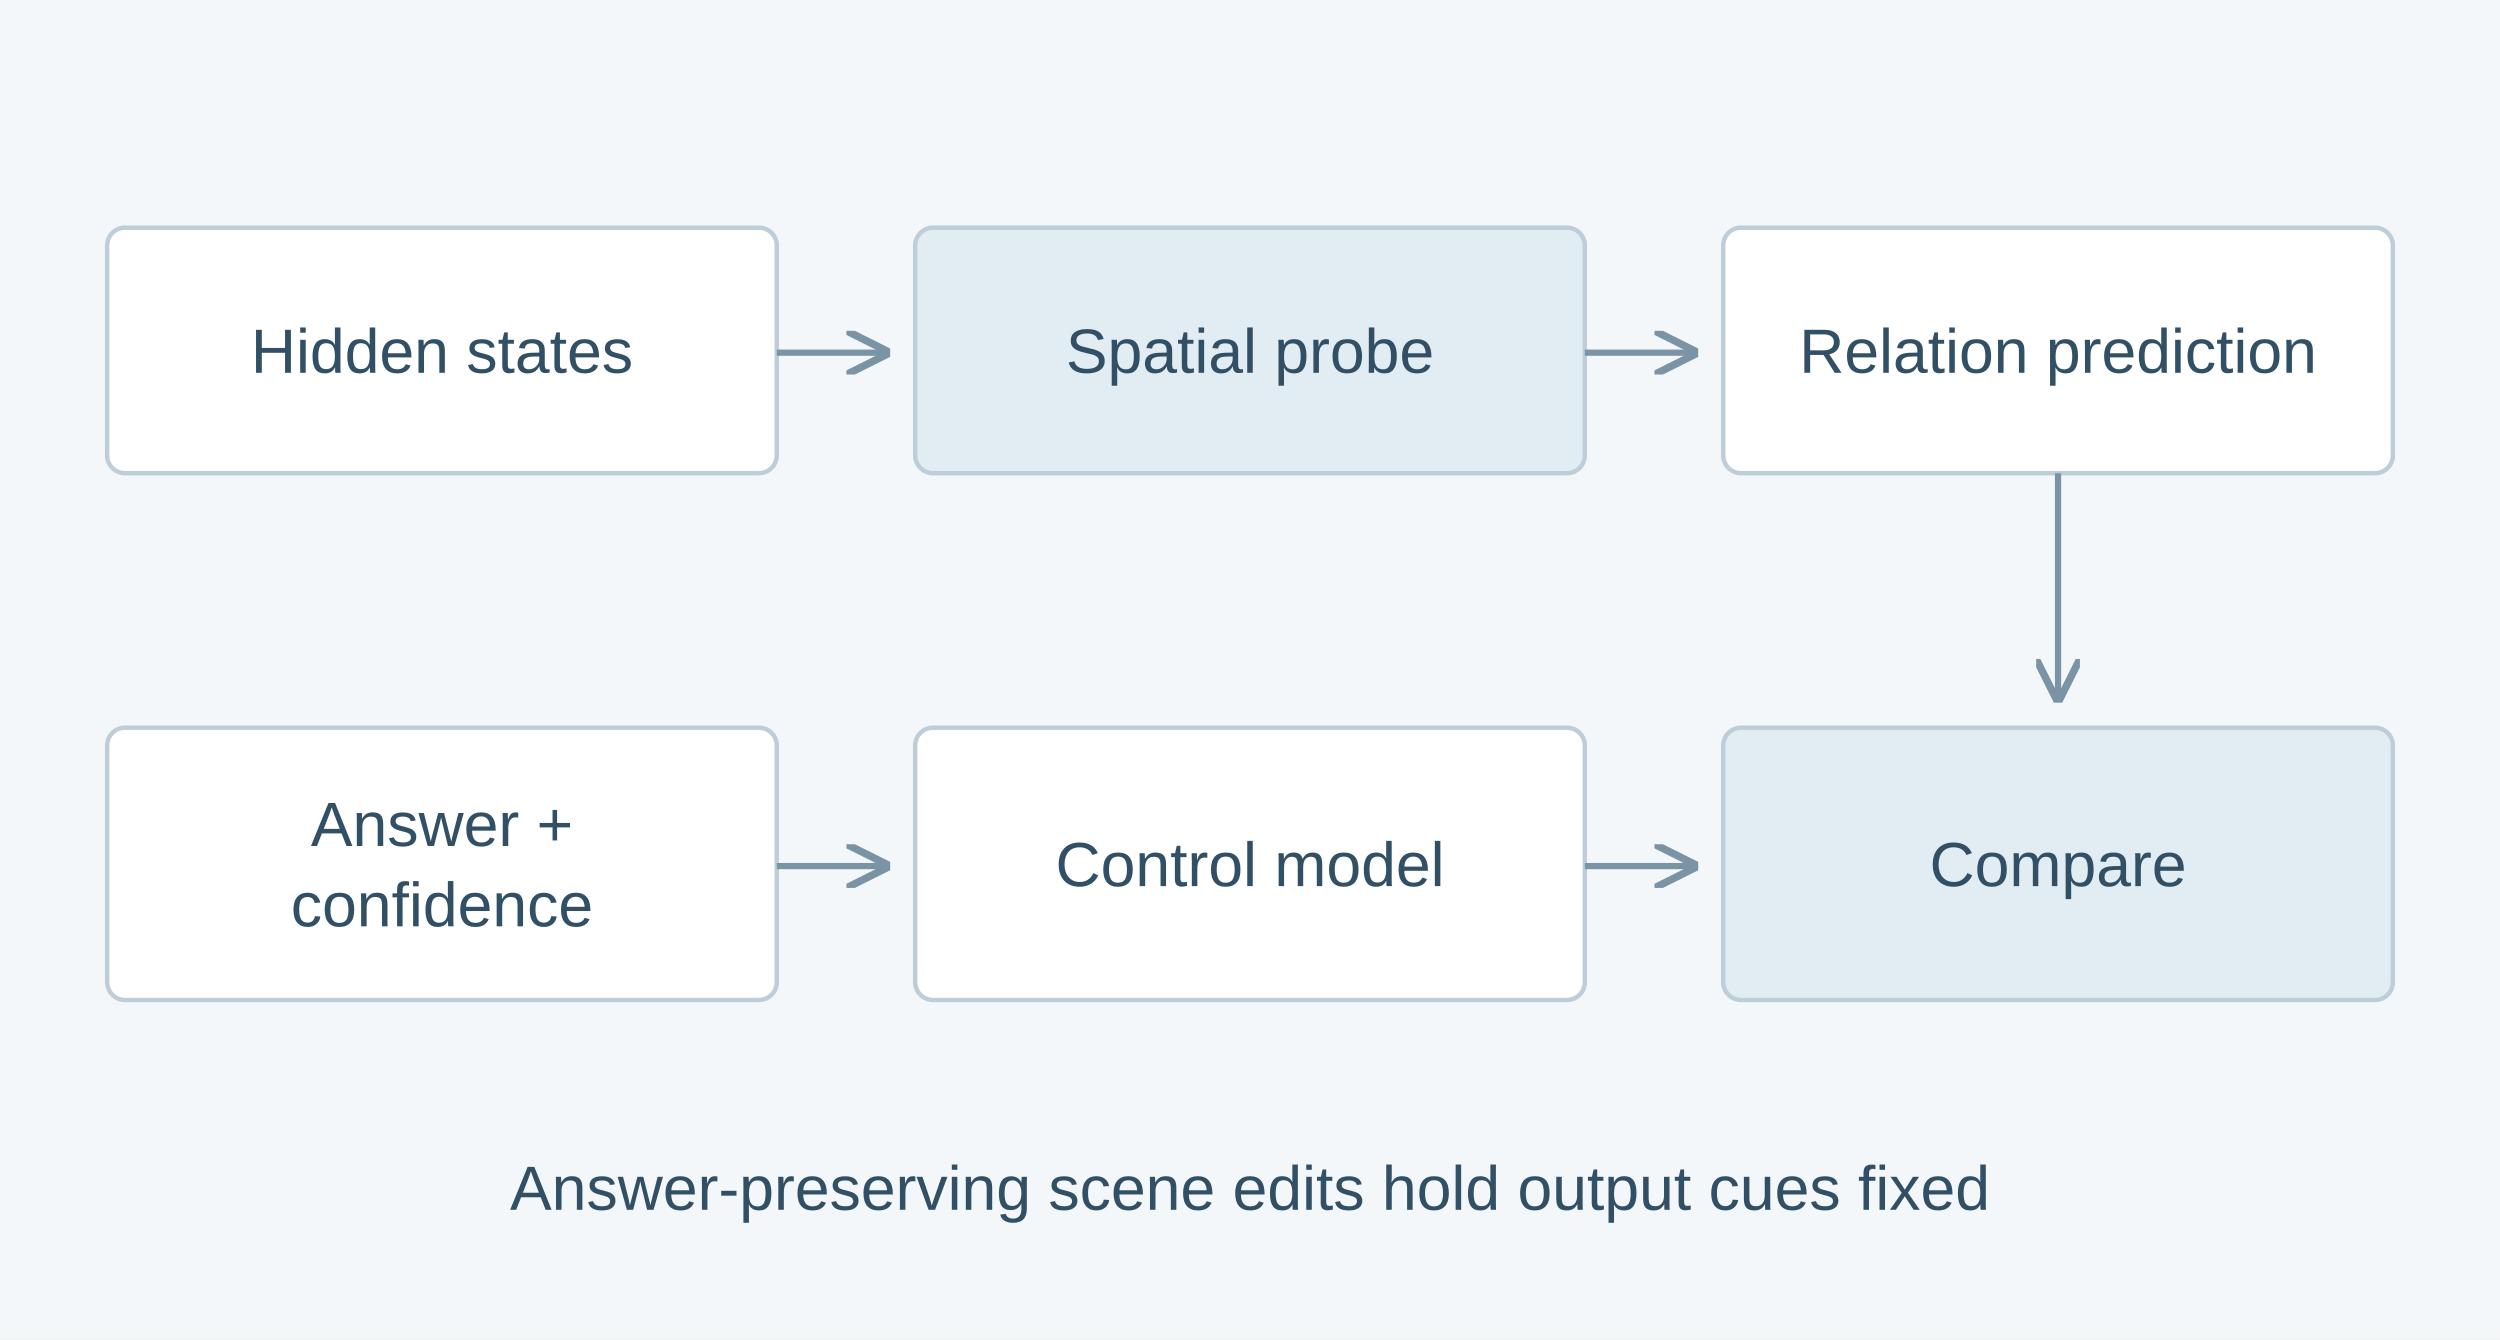
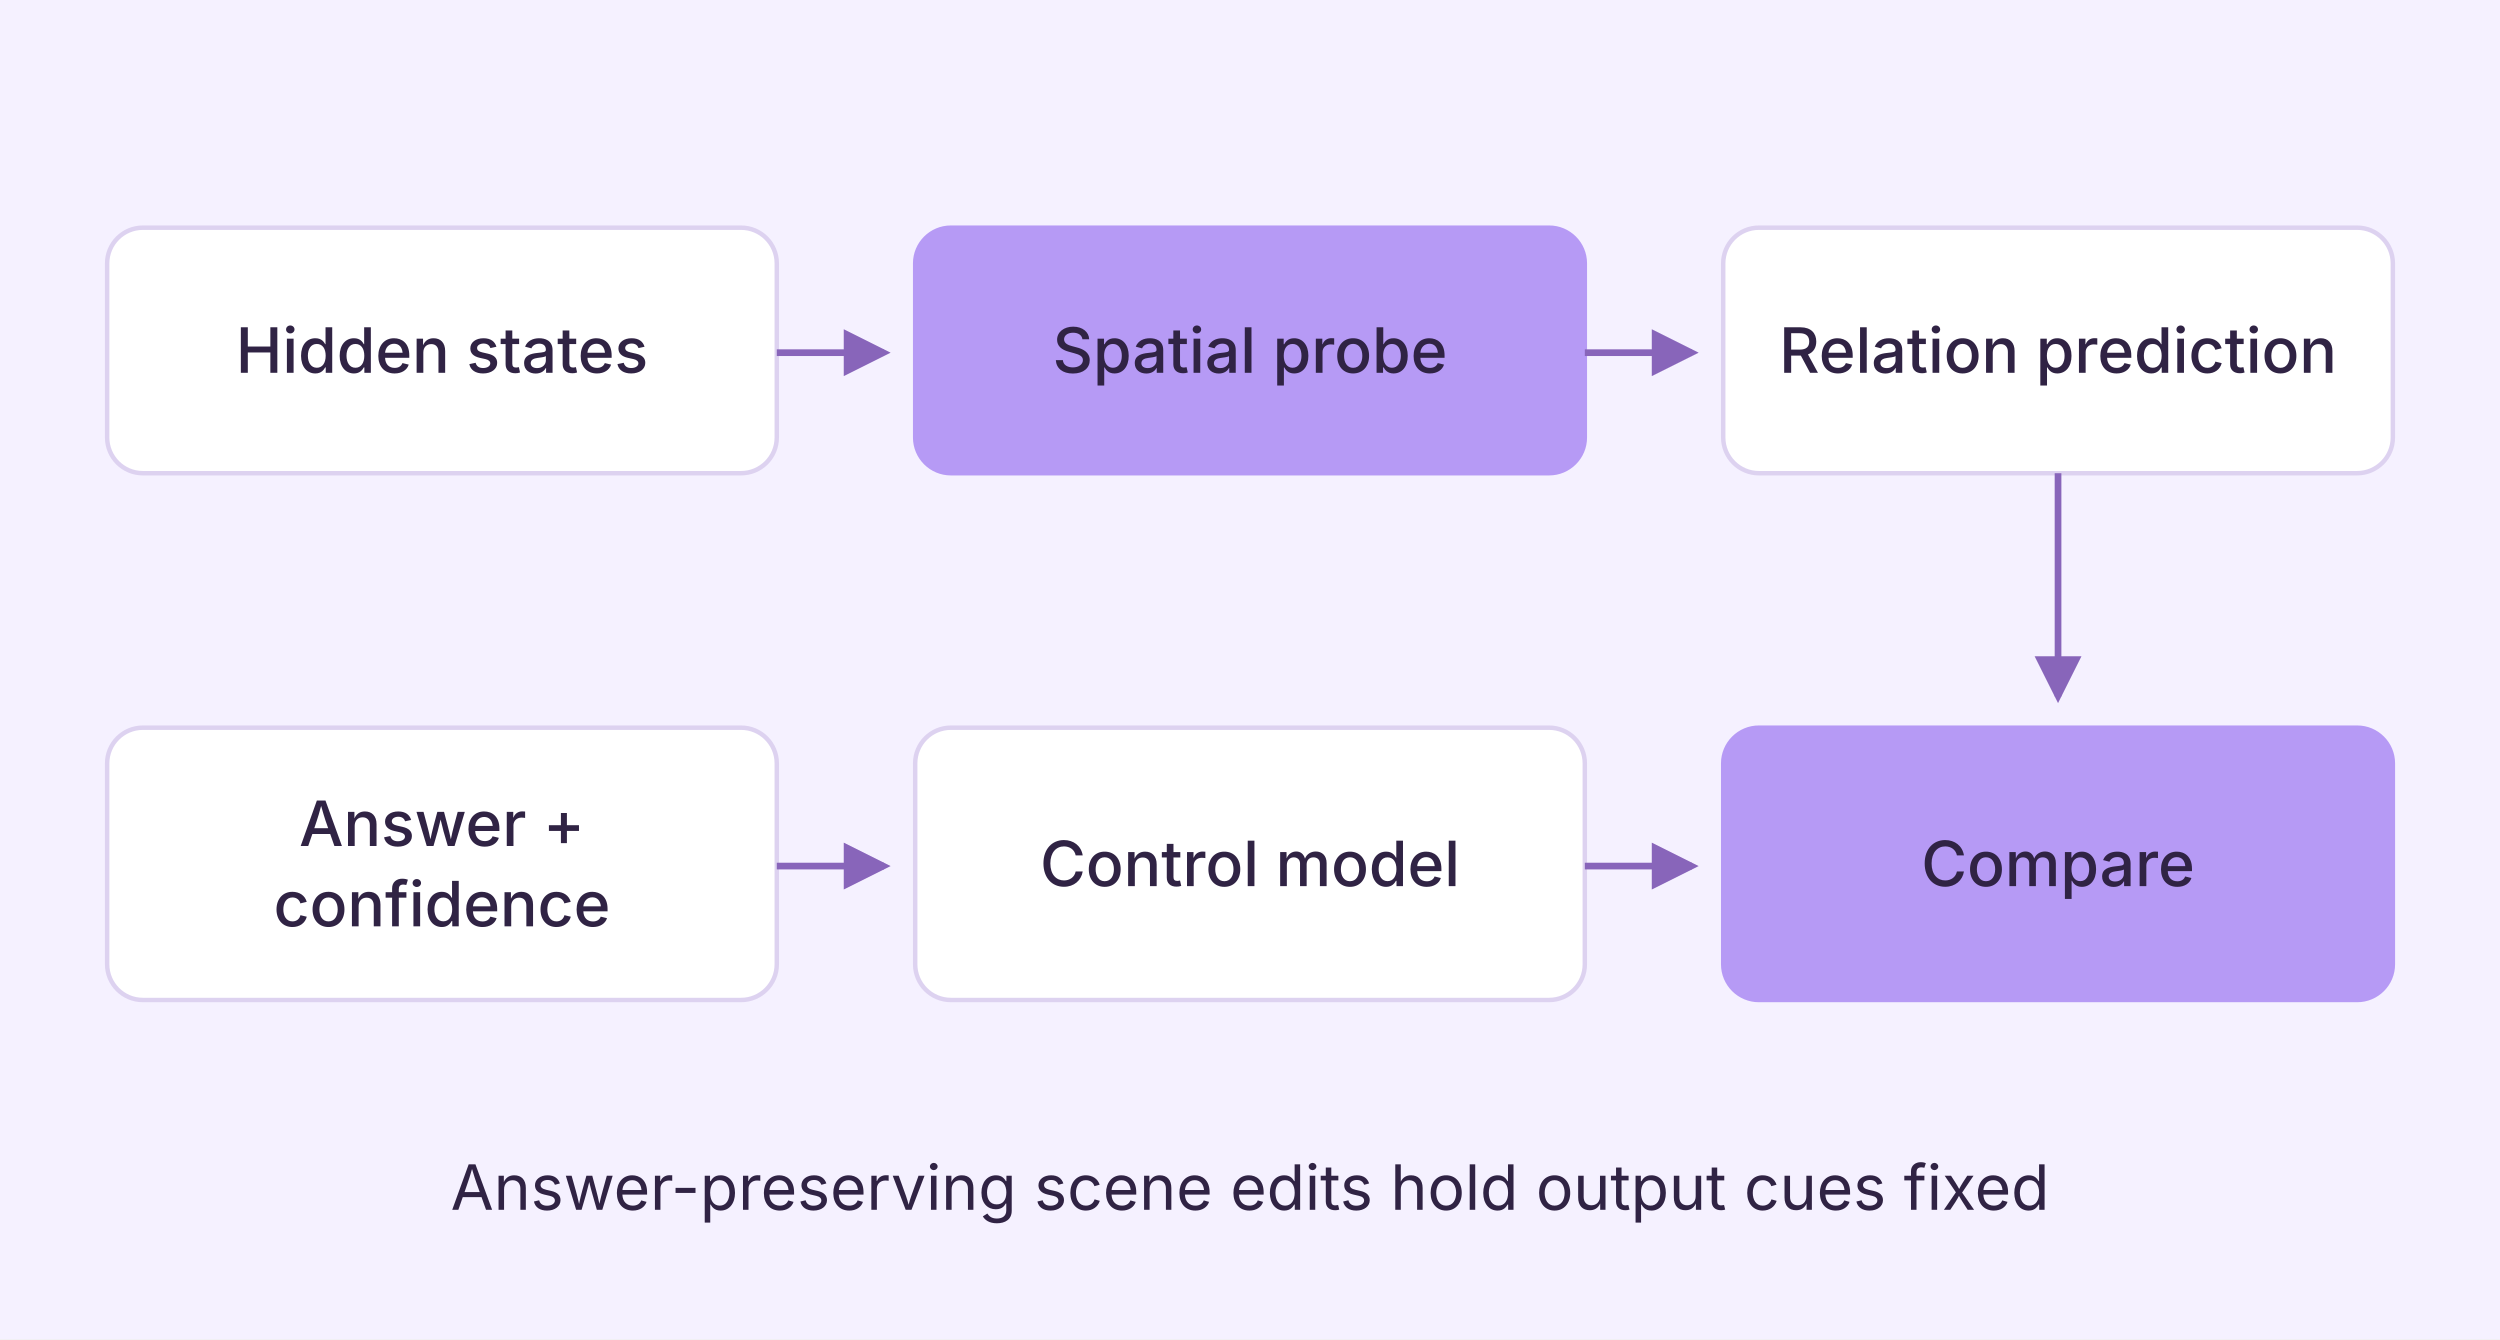
<svg xmlns="http://www.w3.org/2000/svg" width="560" height="300" viewBox="0 0 560 300" role="img" aria-label="Spatial representation probes and answer controls">
  <defs>
    <marker id="arrow" markerWidth="7" markerHeight="7" refX="6" refY="3.5" orient="auto">
-       <path d="M0 0L7 3.5L0 7" fill="none" stroke="#7a94a6" stroke-width="1.2" />
+       <path d="M0 0L7 3.5L0 7Z" fill="#8865ba" />
    </marker>
  </defs>
-   <rect width="560" height="300" fill="#f4f7f9" />
-   <g font-family="Arial,sans-serif" fill="#314f65" font-size="14">
-     <rect x="24" y="51" width="150" height="55" rx="4" fill="#fff" stroke="#bdceda" />
-     <text x="99.0" y="83.5" text-anchor="middle" font-size="14" fill="#314f65">Hidden states</text>
-     <rect x="205" y="51" width="150" height="55" rx="4" fill="#e1ecf3" stroke="#bdceda" />
-     <text x="280.0" y="83.5" text-anchor="middle" font-size="14" fill="#314f65">Spatial probe</text>
-     <rect x="386" y="51" width="150" height="55" rx="4" fill="#fff" stroke="#bdceda" />
-     <text x="461.0" y="83.5" text-anchor="middle" font-size="14" fill="#314f65">Relation prediction</text>
-     <path d="M174 79H198" fill="none" stroke="#7a94a6" stroke-width="1.4" marker-end="url(#arrow)" />
-     <path d="M355 79H379" fill="none" stroke="#7a94a6" stroke-width="1.4" marker-end="url(#arrow)" />
-     <rect x="24" y="163" width="150" height="61" rx="4" fill="#fff" stroke="#bdceda" />
-     <text x="99.0" y="189.5" text-anchor="middle" font-size="14" fill="#314f65">Answer +</text>
-     <text x="99.0" y="207.5" text-anchor="middle" font-size="14" fill="#314f65">confidence</text>
-     <rect x="205" y="163" width="150" height="61" rx="4" fill="#fff" stroke="#bdceda" />
-     <text x="280.0" y="198.5" text-anchor="middle" font-size="14" fill="#314f65">Control model</text>
-     <rect x="386" y="163" width="150" height="61" rx="4" fill="#e1ecf3" stroke="#bdceda" />
-     <text x="461.0" y="198.5" text-anchor="middle" font-size="14" fill="#314f65">Compare</text>
-     <path d="M174 194H198" fill="none" stroke="#7a94a6" stroke-width="1.4" marker-end="url(#arrow)" />
-     <path d="M355 194H379" fill="none" stroke="#7a94a6" stroke-width="1.4" marker-end="url(#arrow)" />
-     <path d="M461 106V156" fill="none" stroke="#7a94a6" stroke-width="1.4" marker-end="url(#arrow)" />
-     <text x="280" y="271" text-anchor="middle" font-size="14" fill="#314f65">Answer-preserving scene edits hold output cues fixed</text>
+   <rect width="560" height="300" fill="#f5f1ff" />
+   <g font-family="Inter,ui-sans-serif,system-ui,sans-serif" fill="#302344" font-size="14">
+     <rect x="24" y="51" width="150" height="55" rx="8" fill="#ffffff" stroke="#ddd2f0" />
+     <text x="99.0" y="83.5" text-anchor="middle" font-size="14" font-weight="500" fill="#302344">Hidden states</text>
+     <rect x="205" y="51" width="150" height="55" rx="8" fill="#b69af5" stroke="#b69af5" />
+     <text x="280.0" y="83.5" text-anchor="middle" font-size="14" font-weight="500" fill="#302344">Spatial probe</text>
+     <rect x="386" y="51" width="150" height="55" rx="8" fill="#ffffff" stroke="#ddd2f0" />
+     <text x="461.0" y="83.5" text-anchor="middle" font-size="14" font-weight="500" fill="#302344">Relation prediction</text>
+     <path d="M174 79H198" fill="none" stroke="#8865ba" stroke-width="1.5" marker-end="url(#arrow)" />
+     <path d="M355 79H379" fill="none" stroke="#8865ba" stroke-width="1.5" marker-end="url(#arrow)" />
+     <rect x="24" y="163" width="150" height="61" rx="8" fill="#ffffff" stroke="#ddd2f0" />
+     <text x="99.0" y="189.5" text-anchor="middle" font-size="14" font-weight="500" fill="#302344">Answer +</text>
+     <text x="99.0" y="207.5" text-anchor="middle" font-size="14" font-weight="500" fill="#302344">confidence</text>
+     <rect x="205" y="163" width="150" height="61" rx="8" fill="#ffffff" stroke="#ddd2f0" />
+     <text x="280.0" y="198.5" text-anchor="middle" font-size="14" font-weight="500" fill="#302344">Control model</text>
+     <rect x="386" y="163" width="150" height="61" rx="8" fill="#b69af5" stroke="#b69af5" />
+     <text x="461.0" y="198.5" text-anchor="middle" font-size="14" font-weight="500" fill="#302344">Compare</text>
+     <path d="M174 194H198" fill="none" stroke="#8865ba" stroke-width="1.5" marker-end="url(#arrow)" />
+     <path d="M355 194H379" fill="none" stroke="#8865ba" stroke-width="1.5" marker-end="url(#arrow)" />
+     <path d="M461 106V156" fill="none" stroke="#8865ba" stroke-width="1.5" marker-end="url(#arrow)" />
+     <text x="280" y="271" text-anchor="middle" font-size="14" font-weight="400" fill="#302344">Answer-preserving scene edits hold output cues fixed</text>
  </g>
</svg>
